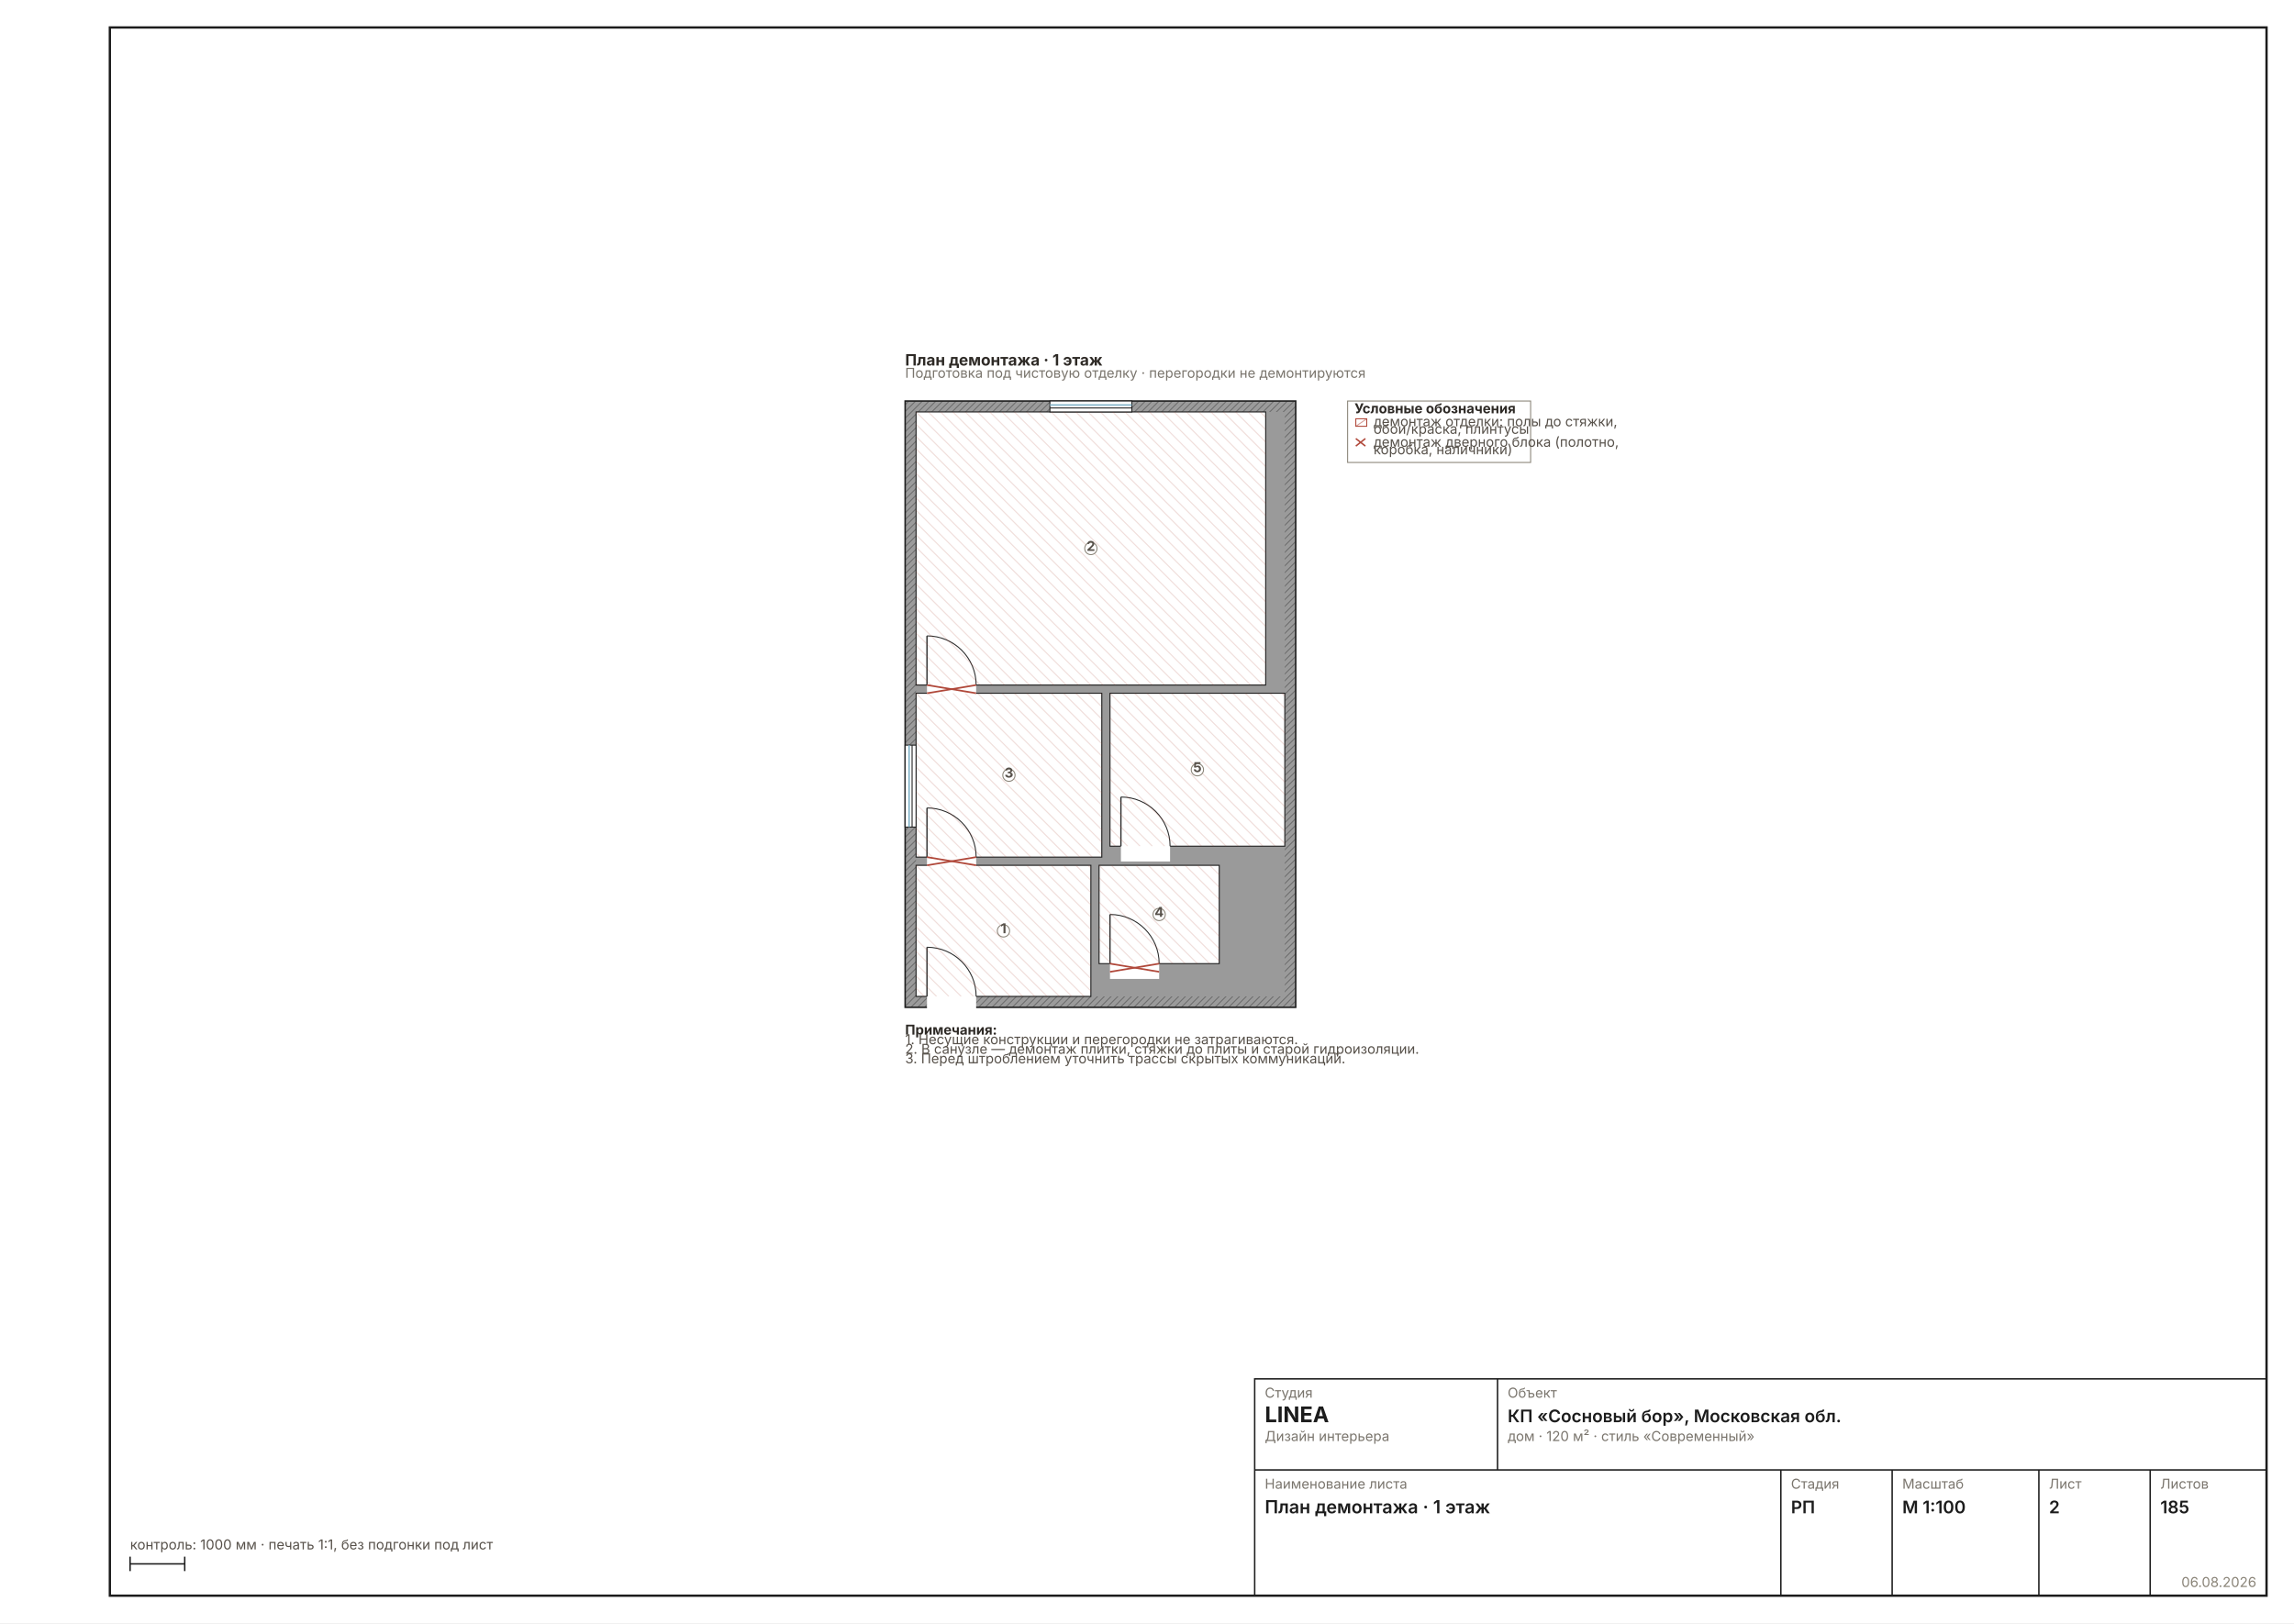
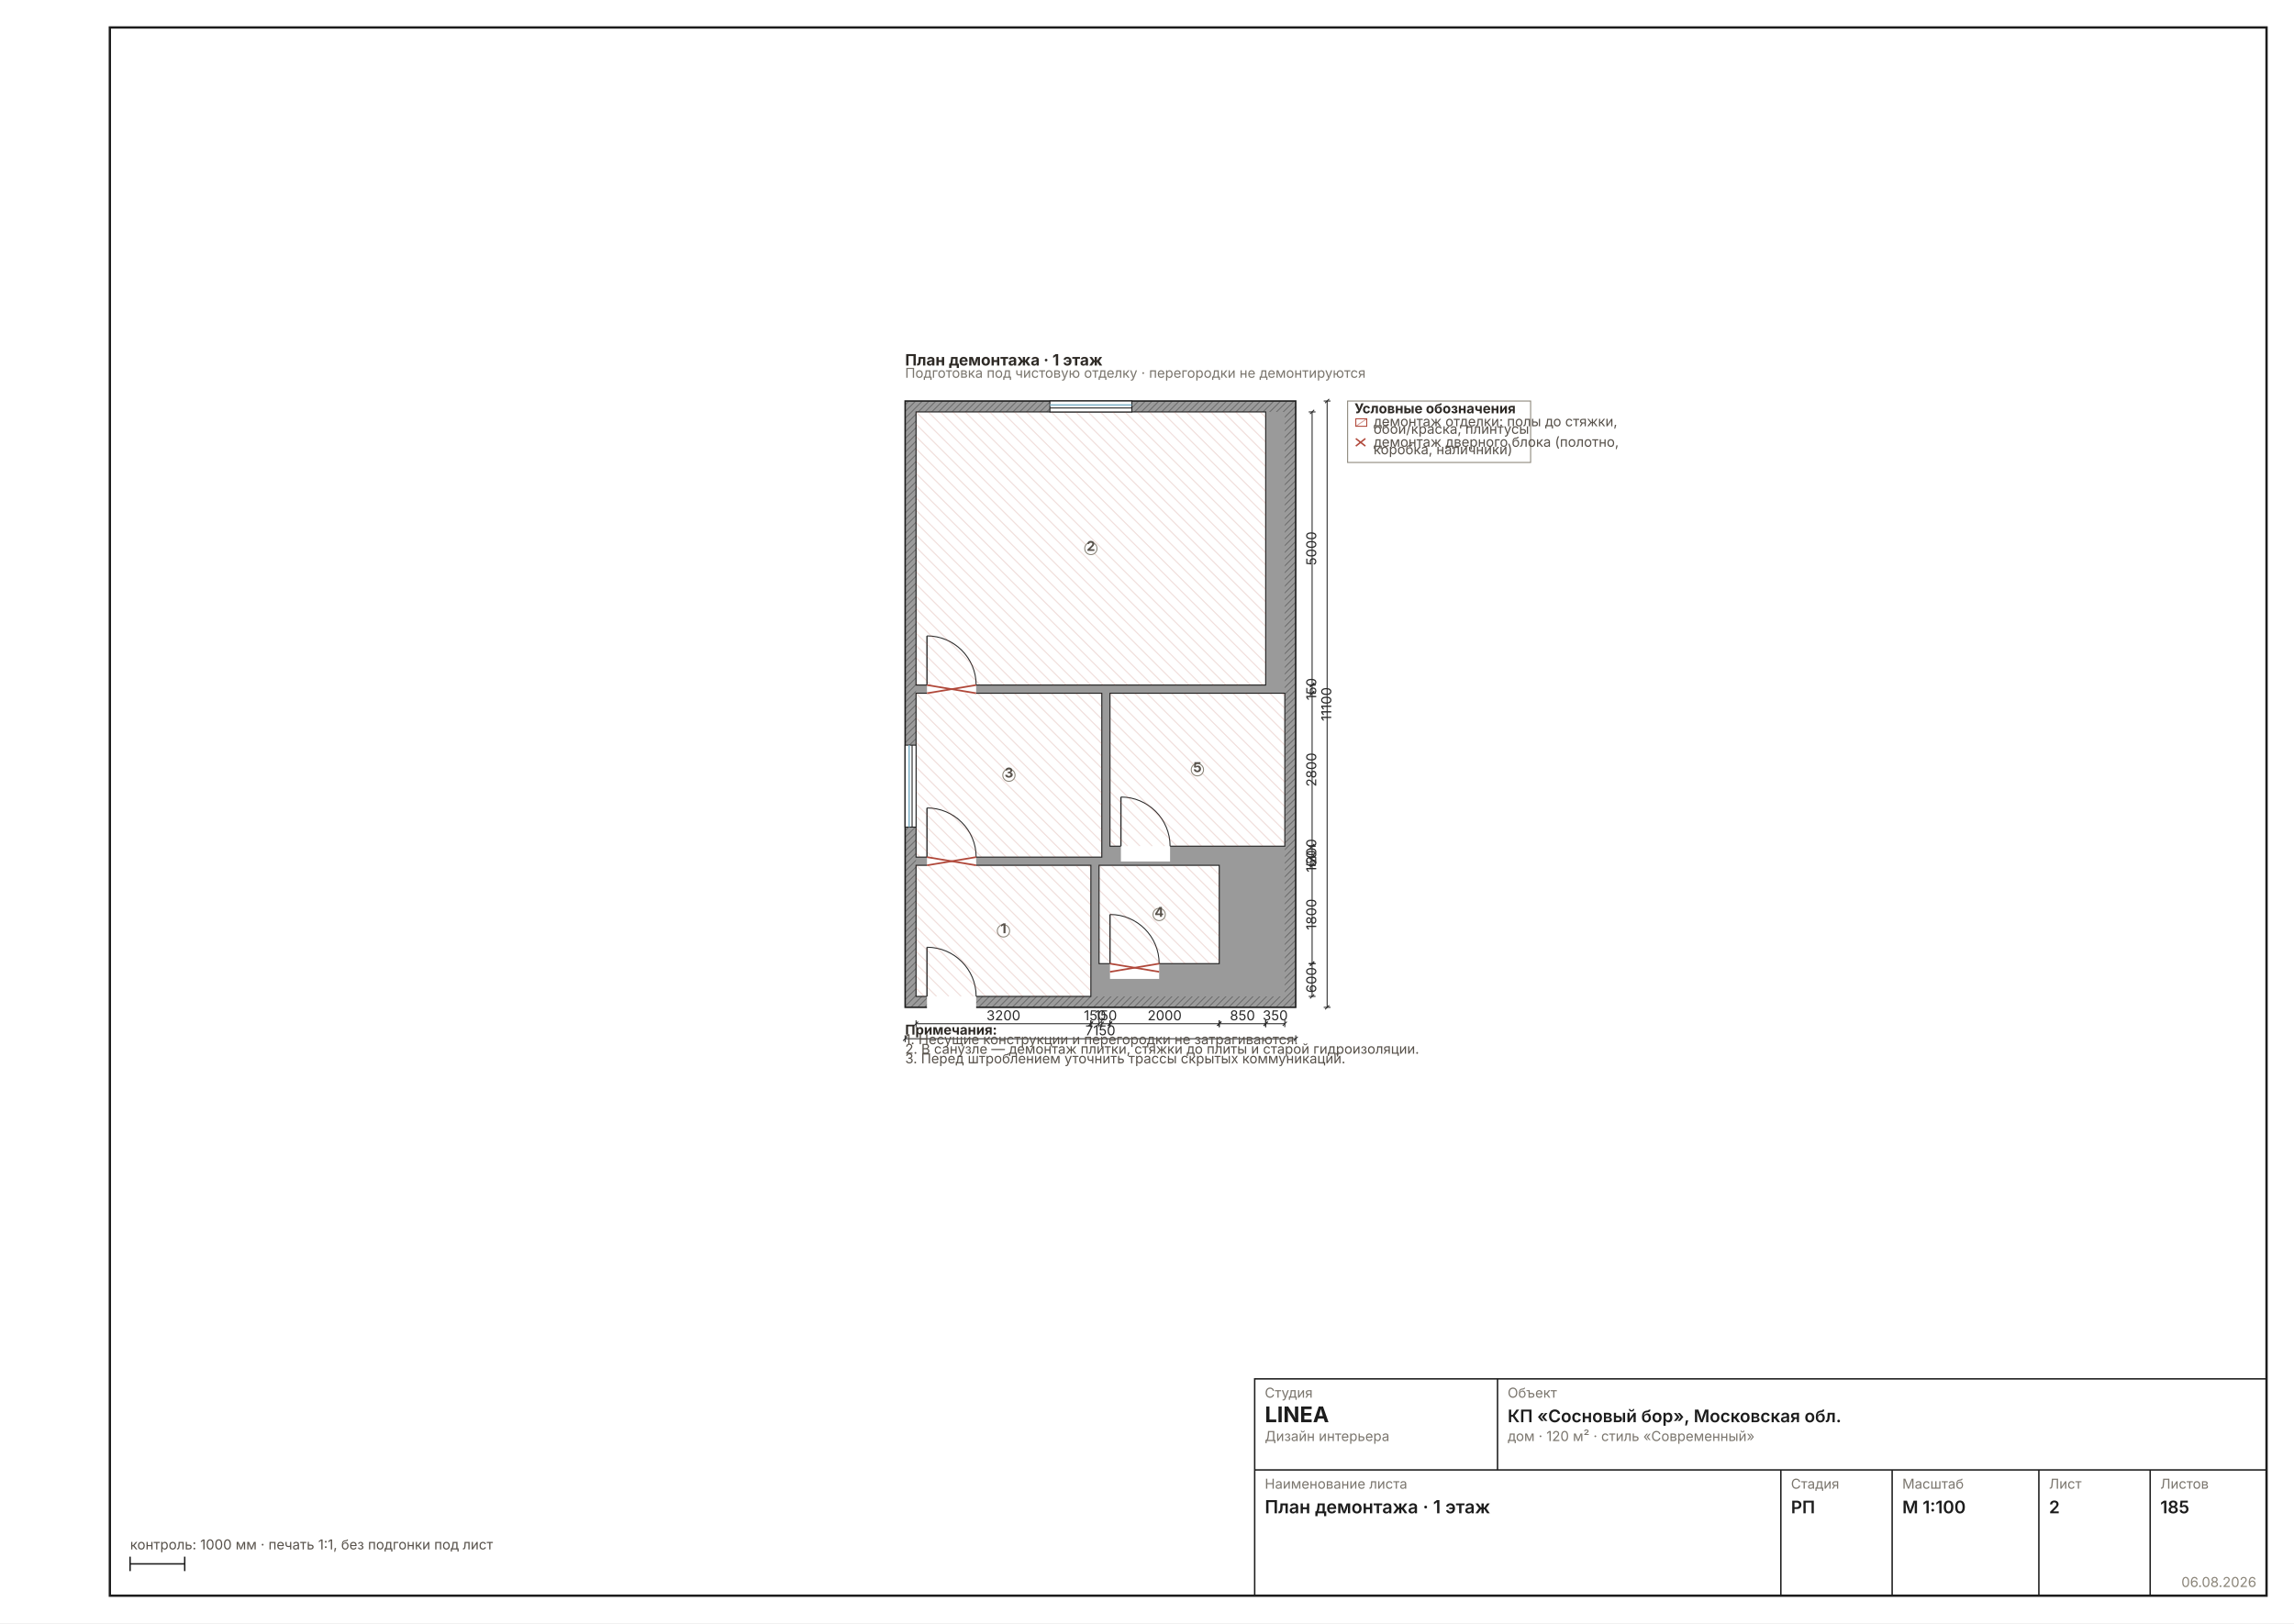
<svg xmlns="http://www.w3.org/2000/svg" width="1587" height="1123" viewBox="0 0 1587 1123" font-family="Inter, &quot;Helvetica Neue&quot;, Arial, sans-serif" data-sheet="demolition" data-scale="1:100">
  <rect width="1587" height="1123" fill="#FFFFFF" />
  <rect x="76" y="19" width="1492" height="1085" fill="none" stroke="#1C1C1C" stroke-width="1.6" />
  <g transform="translate(593.1068 242.49) scale(0.4724)">
    <defs>
      <pattern id="wh2" width="7" height="7" patternUnits="userSpaceOnUse" patternTransform="rotate(45)">
        <rect width="7" height="7" fill="#9A9A9A" />
        <line x1="0" y1="0" x2="0" y2="7" stroke="#6E6E6E" stroke-width="2.70" />
      </pattern>
    </defs>
    <rect x="70" y="74" width="572" height="888" fill="url(#wh2)" stroke="#1C1C1C" stroke-width="2.16" />
    <rect x="86" y="90" width="540" height="856" fill="#9A9A9A" />
    <rect x="86" y="754" width="256" height="192" fill="#FFFFFF" stroke="#1C1C1C" stroke-width="1.49" />
    <rect x="86" y="90" width="512" height="400" fill="#FFFFFF" stroke="#1C1C1C" stroke-width="1.49" />
    <rect x="86" y="502" width="272" height="240" fill="#FFFFFF" stroke="#1C1C1C" stroke-width="1.49" />
    <rect x="354" y="754" width="176" height="144" fill="#FFFFFF" stroke="#1C1C1C" stroke-width="1.49" />
    <rect x="370" y="502" width="256" height="224" fill="#FFFFFF" stroke="#1C1C1C" stroke-width="1.49" />
    <rect x="102" y="942.8" width="72" height="25.6" fill="#FFFFFF" />
    <line x1="102" y1="946" x2="102" y2="874" stroke="#2A2A2A" stroke-width="1.89" />
    <path d="M 174 946 A 72 72 0 0 0 102 874" fill="none" stroke="#2A2A2A" stroke-width="1.44" />
    <rect x="102" y="486.8" width="72" height="25.6" fill="#FFFFFF" />
    <line x1="102" y1="490" x2="102" y2="418" stroke="#2A2A2A" stroke-width="1.89" />
    <path d="M 174 490 A 72 72 0 0 0 102 418" fill="none" stroke="#2A2A2A" stroke-width="1.44" />
    <rect x="102" y="738.8" width="72" height="25.6" fill="#FFFFFF" />
    <line x1="102" y1="742" x2="102" y2="670" stroke="#2A2A2A" stroke-width="1.89" />
    <path d="M 174 742 A 72 72 0 0 0 102 670" fill="none" stroke="#2A2A2A" stroke-width="1.44" />
    <rect x="370" y="894.8" width="72" height="25.6" fill="#FFFFFF" />
    <line x1="370" y1="898" x2="370" y2="826" stroke="#2A2A2A" stroke-width="1.89" />
    <path d="M 442 898 A 72 72 0 0 0 370 826" fill="none" stroke="#2A2A2A" stroke-width="1.44" />
    <rect x="386" y="722.8" width="72" height="25.6" fill="#FFFFFF" />
    <line x1="386" y1="726" x2="386" y2="654" stroke="#2A2A2A" stroke-width="1.89" />
    <path d="M 458 726 A 72 72 0 0 0 386 654" fill="none" stroke="#2A2A2A" stroke-width="1.44" />
    <rect x="282" y="74" width="120" height="16" fill="#FFFFFF" stroke="#1C1C1C" stroke-width="1.44" />
    <line x1="282" y1="79.8" x2="402" y2="79.8" stroke="#7FB2C8" stroke-width="2.16" />
    <line x1="282" y1="84.2" x2="402" y2="84.2" stroke="#1C1C1C" stroke-width="1.44" />
    <rect x="70" y="578" width="16" height="120" fill="#FFFFFF" stroke="#1C1C1C" stroke-width="1.44" />
    <line x1="75.8" y1="578" x2="75.8" y2="698" stroke="#7FB2C8" stroke-width="2.16" />
    <line x1="80.2" y1="578" x2="80.2" y2="698" stroke="#1C1C1C" stroke-width="1.44" />
    <clipPath id="fdm1">
      <rect x="86" y="754" width="256" height="192" />
    </clipPath>
    <g clip-path="url(#fdm1)">
      <line x1="-112" y1="754" x2="80" y2="946" stroke="#B0483A2E" stroke-width="1.62" />
      <line x1="-94" y1="754" x2="98" y2="946" stroke="#B0483A2E" stroke-width="1.62" />
      <line x1="-76" y1="754" x2="116" y2="946" stroke="#B0483A2E" stroke-width="1.62" />
      <line x1="-58" y1="754" x2="134" y2="946" stroke="#B0483A2E" stroke-width="1.62" />
      <line x1="-40" y1="754" x2="152" y2="946" stroke="#B0483A2E" stroke-width="1.62" />
      <line x1="-22" y1="754" x2="170" y2="946" stroke="#B0483A2E" stroke-width="1.62" />
      <line x1="-4" y1="754" x2="188" y2="946" stroke="#B0483A2E" stroke-width="1.62" />
      <line x1="14" y1="754" x2="206" y2="946" stroke="#B0483A2E" stroke-width="1.62" />
      <line x1="32" y1="754" x2="224" y2="946" stroke="#B0483A2E" stroke-width="1.62" />
      <line x1="50" y1="754" x2="242" y2="946" stroke="#B0483A2E" stroke-width="1.62" />
      <line x1="68" y1="754" x2="260" y2="946" stroke="#B0483A2E" stroke-width="1.62" />
      <line x1="86" y1="754" x2="278" y2="946" stroke="#B0483A2E" stroke-width="1.62" />
      <line x1="104" y1="754" x2="296" y2="946" stroke="#B0483A2E" stroke-width="1.62" />
      <line x1="122" y1="754" x2="314" y2="946" stroke="#B0483A2E" stroke-width="1.62" />
      <line x1="140" y1="754" x2="332" y2="946" stroke="#B0483A2E" stroke-width="1.62" />
      <line x1="158" y1="754" x2="350" y2="946" stroke="#B0483A2E" stroke-width="1.62" />
      <line x1="176" y1="754" x2="368" y2="946" stroke="#B0483A2E" stroke-width="1.62" />
      <line x1="194" y1="754" x2="386" y2="946" stroke="#B0483A2E" stroke-width="1.62" />
      <line x1="212" y1="754" x2="404" y2="946" stroke="#B0483A2E" stroke-width="1.62" />
      <line x1="230" y1="754" x2="422" y2="946" stroke="#B0483A2E" stroke-width="1.62" />
      <line x1="248" y1="754" x2="440" y2="946" stroke="#B0483A2E" stroke-width="1.62" />
      <line x1="266" y1="754" x2="458" y2="946" stroke="#B0483A2E" stroke-width="1.62" />
      <line x1="284" y1="754" x2="476" y2="946" stroke="#B0483A2E" stroke-width="1.62" />
      <line x1="302" y1="754" x2="494" y2="946" stroke="#B0483A2E" stroke-width="1.62" />
      <line x1="320" y1="754" x2="512" y2="946" stroke="#B0483A2E" stroke-width="1.62" />
      <line x1="338" y1="754" x2="530" y2="946" stroke="#B0483A2E" stroke-width="1.62" />
      <line x1="356" y1="754" x2="548" y2="946" stroke="#B0483A2E" stroke-width="1.62" />
      <line x1="374" y1="754" x2="566" y2="946" stroke="#B0483A2E" stroke-width="1.62" />
      <line x1="392" y1="754" x2="584" y2="946" stroke="#B0483A2E" stroke-width="1.62" />
      <line x1="410" y1="754" x2="602" y2="946" stroke="#B0483A2E" stroke-width="1.62" />
      <line x1="428" y1="754" x2="620" y2="946" stroke="#B0483A2E" stroke-width="1.62" />
      <line x1="446" y1="754" x2="638" y2="946" stroke="#B0483A2E" stroke-width="1.62" />
      <line x1="464" y1="754" x2="656" y2="946" stroke="#B0483A2E" stroke-width="1.62" />
      <line x1="482" y1="754" x2="674" y2="946" stroke="#B0483A2E" stroke-width="1.62" />
      <line x1="500" y1="754" x2="692" y2="946" stroke="#B0483A2E" stroke-width="1.62" />
      <line x1="518" y1="754" x2="710" y2="946" stroke="#B0483A2E" stroke-width="1.62" />
      <line x1="536" y1="754" x2="728" y2="946" stroke="#B0483A2E" stroke-width="1.62" />
    </g>
    <clipPath id="fdm2">
      <rect x="86" y="90" width="512" height="400" />
    </clipPath>
    <g clip-path="url(#fdm2)">
      <line x1="-328" y1="90" x2="72" y2="490" stroke="#B0483A2E" stroke-width="1.62" />
      <line x1="-310" y1="90" x2="90" y2="490" stroke="#B0483A2E" stroke-width="1.62" />
      <line x1="-292" y1="90" x2="108" y2="490" stroke="#B0483A2E" stroke-width="1.62" />
      <line x1="-274" y1="90" x2="126" y2="490" stroke="#B0483A2E" stroke-width="1.62" />
      <line x1="-256" y1="90" x2="144" y2="490" stroke="#B0483A2E" stroke-width="1.62" />
      <line x1="-238" y1="90" x2="162" y2="490" stroke="#B0483A2E" stroke-width="1.62" />
      <line x1="-220" y1="90" x2="180" y2="490" stroke="#B0483A2E" stroke-width="1.62" />
      <line x1="-202" y1="90" x2="198" y2="490" stroke="#B0483A2E" stroke-width="1.62" />
      <line x1="-184" y1="90" x2="216" y2="490" stroke="#B0483A2E" stroke-width="1.62" />
      <line x1="-166" y1="90" x2="234" y2="490" stroke="#B0483A2E" stroke-width="1.62" />
      <line x1="-148" y1="90" x2="252" y2="490" stroke="#B0483A2E" stroke-width="1.62" />
      <line x1="-130" y1="90" x2="270" y2="490" stroke="#B0483A2E" stroke-width="1.62" />
      <line x1="-112" y1="90" x2="288" y2="490" stroke="#B0483A2E" stroke-width="1.62" />
      <line x1="-94" y1="90" x2="306" y2="490" stroke="#B0483A2E" stroke-width="1.62" />
      <line x1="-76" y1="90" x2="324" y2="490" stroke="#B0483A2E" stroke-width="1.62" />
      <line x1="-58" y1="90" x2="342" y2="490" stroke="#B0483A2E" stroke-width="1.62" />
      <line x1="-40" y1="90" x2="360" y2="490" stroke="#B0483A2E" stroke-width="1.62" />
      <line x1="-22" y1="90" x2="378" y2="490" stroke="#B0483A2E" stroke-width="1.62" />
      <line x1="-4" y1="90" x2="396" y2="490" stroke="#B0483A2E" stroke-width="1.62" />
      <line x1="14" y1="90" x2="414" y2="490" stroke="#B0483A2E" stroke-width="1.62" />
      <line x1="32" y1="90" x2="432" y2="490" stroke="#B0483A2E" stroke-width="1.62" />
      <line x1="50" y1="90" x2="450" y2="490" stroke="#B0483A2E" stroke-width="1.62" />
      <line x1="68" y1="90" x2="468" y2="490" stroke="#B0483A2E" stroke-width="1.62" />
      <line x1="86" y1="90" x2="486" y2="490" stroke="#B0483A2E" stroke-width="1.62" />
      <line x1="104" y1="90" x2="504" y2="490" stroke="#B0483A2E" stroke-width="1.62" />
      <line x1="122" y1="90" x2="522" y2="490" stroke="#B0483A2E" stroke-width="1.62" />
      <line x1="140" y1="90" x2="540" y2="490" stroke="#B0483A2E" stroke-width="1.62" />
      <line x1="158" y1="90" x2="558" y2="490" stroke="#B0483A2E" stroke-width="1.62" />
      <line x1="176" y1="90" x2="576" y2="490" stroke="#B0483A2E" stroke-width="1.62" />
      <line x1="194" y1="90" x2="594" y2="490" stroke="#B0483A2E" stroke-width="1.62" />
      <line x1="212" y1="90" x2="612" y2="490" stroke="#B0483A2E" stroke-width="1.62" />
      <line x1="230" y1="90" x2="630" y2="490" stroke="#B0483A2E" stroke-width="1.62" />
      <line x1="248" y1="90" x2="648" y2="490" stroke="#B0483A2E" stroke-width="1.62" />
      <line x1="266" y1="90" x2="666" y2="490" stroke="#B0483A2E" stroke-width="1.62" />
      <line x1="284" y1="90" x2="684" y2="490" stroke="#B0483A2E" stroke-width="1.62" />
      <line x1="302" y1="90" x2="702" y2="490" stroke="#B0483A2E" stroke-width="1.62" />
      <line x1="320" y1="90" x2="720" y2="490" stroke="#B0483A2E" stroke-width="1.62" />
      <line x1="338" y1="90" x2="738" y2="490" stroke="#B0483A2E" stroke-width="1.62" />
      <line x1="356" y1="90" x2="756" y2="490" stroke="#B0483A2E" stroke-width="1.62" />
      <line x1="374" y1="90" x2="774" y2="490" stroke="#B0483A2E" stroke-width="1.62" />
      <line x1="392" y1="90" x2="792" y2="490" stroke="#B0483A2E" stroke-width="1.62" />
      <line x1="410" y1="90" x2="810" y2="490" stroke="#B0483A2E" stroke-width="1.62" />
      <line x1="428" y1="90" x2="828" y2="490" stroke="#B0483A2E" stroke-width="1.62" />
      <line x1="446" y1="90" x2="846" y2="490" stroke="#B0483A2E" stroke-width="1.62" />
      <line x1="464" y1="90" x2="864" y2="490" stroke="#B0483A2E" stroke-width="1.62" />
      <line x1="482" y1="90" x2="882" y2="490" stroke="#B0483A2E" stroke-width="1.62" />
      <line x1="500" y1="90" x2="900" y2="490" stroke="#B0483A2E" stroke-width="1.62" />
      <line x1="518" y1="90" x2="918" y2="490" stroke="#B0483A2E" stroke-width="1.62" />
      <line x1="536" y1="90" x2="936" y2="490" stroke="#B0483A2E" stroke-width="1.62" />
      <line x1="554" y1="90" x2="954" y2="490" stroke="#B0483A2E" stroke-width="1.62" />
      <line x1="572" y1="90" x2="972" y2="490" stroke="#B0483A2E" stroke-width="1.62" />
      <line x1="590" y1="90" x2="990" y2="490" stroke="#B0483A2E" stroke-width="1.62" />
      <line x1="608" y1="90" x2="1008" y2="490" stroke="#B0483A2E" stroke-width="1.62" />
      <line x1="626" y1="90" x2="1026" y2="490" stroke="#B0483A2E" stroke-width="1.62" />
      <line x1="644" y1="90" x2="1044" y2="490" stroke="#B0483A2E" stroke-width="1.62" />
      <line x1="662" y1="90" x2="1062" y2="490" stroke="#B0483A2E" stroke-width="1.62" />
      <line x1="680" y1="90" x2="1080" y2="490" stroke="#B0483A2E" stroke-width="1.62" />
      <line x1="698" y1="90" x2="1098" y2="490" stroke="#B0483A2E" stroke-width="1.62" />
      <line x1="716" y1="90" x2="1116" y2="490" stroke="#B0483A2E" stroke-width="1.62" />
      <line x1="734" y1="90" x2="1134" y2="490" stroke="#B0483A2E" stroke-width="1.62" />
      <line x1="752" y1="90" x2="1152" y2="490" stroke="#B0483A2E" stroke-width="1.62" />
      <line x1="770" y1="90" x2="1170" y2="490" stroke="#B0483A2E" stroke-width="1.62" />
      <line x1="788" y1="90" x2="1188" y2="490" stroke="#B0483A2E" stroke-width="1.62" />
      <line x1="806" y1="90" x2="1206" y2="490" stroke="#B0483A2E" stroke-width="1.62" />
      <line x1="824" y1="90" x2="1224" y2="490" stroke="#B0483A2E" stroke-width="1.62" />
      <line x1="842" y1="90" x2="1242" y2="490" stroke="#B0483A2E" stroke-width="1.62" />
      <line x1="860" y1="90" x2="1260" y2="490" stroke="#B0483A2E" stroke-width="1.62" />
      <line x1="878" y1="90" x2="1278" y2="490" stroke="#B0483A2E" stroke-width="1.62" />
      <line x1="896" y1="90" x2="1296" y2="490" stroke="#B0483A2E" stroke-width="1.62" />
      <line x1="914" y1="90" x2="1314" y2="490" stroke="#B0483A2E" stroke-width="1.62" />
      <line x1="932" y1="90" x2="1332" y2="490" stroke="#B0483A2E" stroke-width="1.62" />
      <line x1="950" y1="90" x2="1350" y2="490" stroke="#B0483A2E" stroke-width="1.62" />
      <line x1="968" y1="90" x2="1368" y2="490" stroke="#B0483A2E" stroke-width="1.62" />
      <line x1="986" y1="90" x2="1386" y2="490" stroke="#B0483A2E" stroke-width="1.62" />
      <line x1="1004" y1="90" x2="1404" y2="490" stroke="#B0483A2E" stroke-width="1.62" />
    </g>
    <clipPath id="fdm3">
      <rect x="86" y="502" width="272" height="240" />
    </clipPath>
    <g clip-path="url(#fdm3)">
      <line x1="-166" y1="502" x2="74" y2="742" stroke="#B0483A2E" stroke-width="1.62" />
      <line x1="-148" y1="502" x2="92" y2="742" stroke="#B0483A2E" stroke-width="1.62" />
      <line x1="-130" y1="502" x2="110" y2="742" stroke="#B0483A2E" stroke-width="1.62" />
      <line x1="-112" y1="502" x2="128" y2="742" stroke="#B0483A2E" stroke-width="1.62" />
      <line x1="-94" y1="502" x2="146" y2="742" stroke="#B0483A2E" stroke-width="1.62" />
      <line x1="-76" y1="502" x2="164" y2="742" stroke="#B0483A2E" stroke-width="1.62" />
      <line x1="-58" y1="502" x2="182" y2="742" stroke="#B0483A2E" stroke-width="1.62" />
      <line x1="-40" y1="502" x2="200" y2="742" stroke="#B0483A2E" stroke-width="1.62" />
      <line x1="-22" y1="502" x2="218" y2="742" stroke="#B0483A2E" stroke-width="1.62" />
      <line x1="-4" y1="502" x2="236" y2="742" stroke="#B0483A2E" stroke-width="1.62" />
      <line x1="14" y1="502" x2="254" y2="742" stroke="#B0483A2E" stroke-width="1.62" />
      <line x1="32" y1="502" x2="272" y2="742" stroke="#B0483A2E" stroke-width="1.62" />
      <line x1="50" y1="502" x2="290" y2="742" stroke="#B0483A2E" stroke-width="1.62" />
      <line x1="68" y1="502" x2="308" y2="742" stroke="#B0483A2E" stroke-width="1.62" />
      <line x1="86" y1="502" x2="326" y2="742" stroke="#B0483A2E" stroke-width="1.62" />
      <line x1="104" y1="502" x2="344" y2="742" stroke="#B0483A2E" stroke-width="1.62" />
      <line x1="122" y1="502" x2="362" y2="742" stroke="#B0483A2E" stroke-width="1.62" />
      <line x1="140" y1="502" x2="380" y2="742" stroke="#B0483A2E" stroke-width="1.62" />
      <line x1="158" y1="502" x2="398" y2="742" stroke="#B0483A2E" stroke-width="1.62" />
      <line x1="176" y1="502" x2="416" y2="742" stroke="#B0483A2E" stroke-width="1.62" />
      <line x1="194" y1="502" x2="434" y2="742" stroke="#B0483A2E" stroke-width="1.62" />
      <line x1="212" y1="502" x2="452" y2="742" stroke="#B0483A2E" stroke-width="1.62" />
      <line x1="230" y1="502" x2="470" y2="742" stroke="#B0483A2E" stroke-width="1.62" />
      <line x1="248" y1="502" x2="488" y2="742" stroke="#B0483A2E" stroke-width="1.62" />
      <line x1="266" y1="502" x2="506" y2="742" stroke="#B0483A2E" stroke-width="1.62" />
      <line x1="284" y1="502" x2="524" y2="742" stroke="#B0483A2E" stroke-width="1.62" />
      <line x1="302" y1="502" x2="542" y2="742" stroke="#B0483A2E" stroke-width="1.62" />
      <line x1="320" y1="502" x2="560" y2="742" stroke="#B0483A2E" stroke-width="1.62" />
      <line x1="338" y1="502" x2="578" y2="742" stroke="#B0483A2E" stroke-width="1.62" />
      <line x1="356" y1="502" x2="596" y2="742" stroke="#B0483A2E" stroke-width="1.62" />
      <line x1="374" y1="502" x2="614" y2="742" stroke="#B0483A2E" stroke-width="1.62" />
      <line x1="392" y1="502" x2="632" y2="742" stroke="#B0483A2E" stroke-width="1.62" />
      <line x1="410" y1="502" x2="650" y2="742" stroke="#B0483A2E" stroke-width="1.62" />
      <line x1="428" y1="502" x2="668" y2="742" stroke="#B0483A2E" stroke-width="1.62" />
      <line x1="446" y1="502" x2="686" y2="742" stroke="#B0483A2E" stroke-width="1.62" />
      <line x1="464" y1="502" x2="704" y2="742" stroke="#B0483A2E" stroke-width="1.62" />
      <line x1="482" y1="502" x2="722" y2="742" stroke="#B0483A2E" stroke-width="1.62" />
      <line x1="500" y1="502" x2="740" y2="742" stroke="#B0483A2E" stroke-width="1.62" />
      <line x1="518" y1="502" x2="758" y2="742" stroke="#B0483A2E" stroke-width="1.62" />
      <line x1="536" y1="502" x2="776" y2="742" stroke="#B0483A2E" stroke-width="1.62" />
      <line x1="554" y1="502" x2="794" y2="742" stroke="#B0483A2E" stroke-width="1.62" />
      <line x1="572" y1="502" x2="812" y2="742" stroke="#B0483A2E" stroke-width="1.62" />
      <line x1="590" y1="502" x2="830" y2="742" stroke="#B0483A2E" stroke-width="1.62" />
      <line x1="608" y1="502" x2="848" y2="742" stroke="#B0483A2E" stroke-width="1.62" />
    </g>
    <clipPath id="fdm4">
      <rect x="354" y="754" width="176" height="144" />
    </clipPath>
    <g clip-path="url(#fdm4)">
      <line x1="210" y1="754" x2="354" y2="898" stroke="#B0483A2E" stroke-width="1.62" />
      <line x1="228" y1="754" x2="372" y2="898" stroke="#B0483A2E" stroke-width="1.62" />
      <line x1="246" y1="754" x2="390" y2="898" stroke="#B0483A2E" stroke-width="1.62" />
      <line x1="264" y1="754" x2="408" y2="898" stroke="#B0483A2E" stroke-width="1.62" />
      <line x1="282" y1="754" x2="426" y2="898" stroke="#B0483A2E" stroke-width="1.62" />
      <line x1="300" y1="754" x2="444" y2="898" stroke="#B0483A2E" stroke-width="1.62" />
      <line x1="318" y1="754" x2="462" y2="898" stroke="#B0483A2E" stroke-width="1.62" />
      <line x1="336" y1="754" x2="480" y2="898" stroke="#B0483A2E" stroke-width="1.62" />
      <line x1="354" y1="754" x2="498" y2="898" stroke="#B0483A2E" stroke-width="1.62" />
      <line x1="372" y1="754" x2="516" y2="898" stroke="#B0483A2E" stroke-width="1.62" />
      <line x1="390" y1="754" x2="534" y2="898" stroke="#B0483A2E" stroke-width="1.62" />
      <line x1="408" y1="754" x2="552" y2="898" stroke="#B0483A2E" stroke-width="1.62" />
      <line x1="426" y1="754" x2="570" y2="898" stroke="#B0483A2E" stroke-width="1.62" />
      <line x1="444" y1="754" x2="588" y2="898" stroke="#B0483A2E" stroke-width="1.62" />
      <line x1="462" y1="754" x2="606" y2="898" stroke="#B0483A2E" stroke-width="1.62" />
      <line x1="480" y1="754" x2="624" y2="898" stroke="#B0483A2E" stroke-width="1.62" />
      <line x1="498" y1="754" x2="642" y2="898" stroke="#B0483A2E" stroke-width="1.62" />
      <line x1="516" y1="754" x2="660" y2="898" stroke="#B0483A2E" stroke-width="1.62" />
      <line x1="534" y1="754" x2="678" y2="898" stroke="#B0483A2E" stroke-width="1.62" />
      <line x1="552" y1="754" x2="696" y2="898" stroke="#B0483A2E" stroke-width="1.62" />
      <line x1="570" y1="754" x2="714" y2="898" stroke="#B0483A2E" stroke-width="1.62" />
      <line x1="588" y1="754" x2="732" y2="898" stroke="#B0483A2E" stroke-width="1.62" />
      <line x1="606" y1="754" x2="750" y2="898" stroke="#B0483A2E" stroke-width="1.62" />
      <line x1="624" y1="754" x2="768" y2="898" stroke="#B0483A2E" stroke-width="1.62" />
      <line x1="642" y1="754" x2="786" y2="898" stroke="#B0483A2E" stroke-width="1.62" />
      <line x1="660" y1="754" x2="804" y2="898" stroke="#B0483A2E" stroke-width="1.62" />
    </g>
    <clipPath id="fdm5">
      <rect x="370" y="502" width="256" height="224" />
    </clipPath>
    <g clip-path="url(#fdm5)">
      <line x1="136" y1="502" x2="360" y2="726" stroke="#B0483A2E" stroke-width="1.62" />
      <line x1="154" y1="502" x2="378" y2="726" stroke="#B0483A2E" stroke-width="1.62" />
      <line x1="172" y1="502" x2="396" y2="726" stroke="#B0483A2E" stroke-width="1.62" />
      <line x1="190" y1="502" x2="414" y2="726" stroke="#B0483A2E" stroke-width="1.62" />
      <line x1="208" y1="502" x2="432" y2="726" stroke="#B0483A2E" stroke-width="1.62" />
      <line x1="226" y1="502" x2="450" y2="726" stroke="#B0483A2E" stroke-width="1.62" />
      <line x1="244" y1="502" x2="468" y2="726" stroke="#B0483A2E" stroke-width="1.62" />
      <line x1="262" y1="502" x2="486" y2="726" stroke="#B0483A2E" stroke-width="1.62" />
      <line x1="280" y1="502" x2="504" y2="726" stroke="#B0483A2E" stroke-width="1.62" />
      <line x1="298" y1="502" x2="522" y2="726" stroke="#B0483A2E" stroke-width="1.62" />
      <line x1="316" y1="502" x2="540" y2="726" stroke="#B0483A2E" stroke-width="1.62" />
      <line x1="334" y1="502" x2="558" y2="726" stroke="#B0483A2E" stroke-width="1.62" />
      <line x1="352" y1="502" x2="576" y2="726" stroke="#B0483A2E" stroke-width="1.62" />
      <line x1="370" y1="502" x2="594" y2="726" stroke="#B0483A2E" stroke-width="1.62" />
      <line x1="388" y1="502" x2="612" y2="726" stroke="#B0483A2E" stroke-width="1.62" />
      <line x1="406" y1="502" x2="630" y2="726" stroke="#B0483A2E" stroke-width="1.62" />
      <line x1="424" y1="502" x2="648" y2="726" stroke="#B0483A2E" stroke-width="1.62" />
      <line x1="442" y1="502" x2="666" y2="726" stroke="#B0483A2E" stroke-width="1.62" />
      <line x1="460" y1="502" x2="684" y2="726" stroke="#B0483A2E" stroke-width="1.62" />
      <line x1="478" y1="502" x2="702" y2="726" stroke="#B0483A2E" stroke-width="1.62" />
      <line x1="496" y1="502" x2="720" y2="726" stroke="#B0483A2E" stroke-width="1.62" />
      <line x1="514" y1="502" x2="738" y2="726" stroke="#B0483A2E" stroke-width="1.62" />
      <line x1="532" y1="502" x2="756" y2="726" stroke="#B0483A2E" stroke-width="1.62" />
      <line x1="550" y1="502" x2="774" y2="726" stroke="#B0483A2E" stroke-width="1.62" />
      <line x1="568" y1="502" x2="792" y2="726" stroke="#B0483A2E" stroke-width="1.62" />
      <line x1="586" y1="502" x2="810" y2="726" stroke="#B0483A2E" stroke-width="1.62" />
      <line x1="604" y1="502" x2="828" y2="726" stroke="#B0483A2E" stroke-width="1.62" />
      <line x1="622" y1="502" x2="846" y2="726" stroke="#B0483A2E" stroke-width="1.62" />
      <line x1="640" y1="502" x2="864" y2="726" stroke="#B0483A2E" stroke-width="1.62" />
      <line x1="658" y1="502" x2="882" y2="726" stroke="#B0483A2E" stroke-width="1.62" />
      <line x1="676" y1="502" x2="900" y2="726" stroke="#B0483A2E" stroke-width="1.62" />
      <line x1="694" y1="502" x2="918" y2="726" stroke="#B0483A2E" stroke-width="1.62" />
      <line x1="712" y1="502" x2="936" y2="726" stroke="#B0483A2E" stroke-width="1.62" />
      <line x1="730" y1="502" x2="954" y2="726" stroke="#B0483A2E" stroke-width="1.62" />
      <line x1="748" y1="502" x2="972" y2="726" stroke="#B0483A2E" stroke-width="1.62" />
      <line x1="766" y1="502" x2="990" y2="726" stroke="#B0483A2E" stroke-width="1.62" />
      <line x1="784" y1="502" x2="1008" y2="726" stroke="#B0483A2E" stroke-width="1.62" />
      <line x1="802" y1="502" x2="1026" y2="726" stroke="#B0483A2E" stroke-width="1.62" />
      <line x1="820" y1="502" x2="1044" y2="726" stroke="#B0483A2E" stroke-width="1.62" />
      <line x1="838" y1="502" x2="1062" y2="726" stroke="#B0483A2E" stroke-width="1.62" />
      <line x1="856" y1="502" x2="1080" y2="726" stroke="#B0483A2E" stroke-width="1.62" />
    </g>
    <g stroke="#B0483A" stroke-width="2.43">
      <line x1="102" y1="490" x2="174" y2="502" />
      <line x1="102" y1="502" x2="174" y2="490" />
    </g>
    <g stroke="#B0483A" stroke-width="2.43">
      <line x1="102" y1="742" x2="174" y2="754" />
      <line x1="102" y1="754" x2="174" y2="742" />
    </g>
    <g stroke="#B0483A" stroke-width="2.43">
      <line x1="370" y1="898" x2="442" y2="910" />
      <line x1="370" y1="910" x2="442" y2="898" />
    </g>
+     <g data-el="chain">
+       <g data-el="dim" stroke="#2A2A2A" stroke-width="1.44" fill="none">
+         <line x1="86" y1="986" x2="342" y2="986" />
+         <line x1="86" y1="981" x2="86" y2="991" />
+         <line x1="342" y1="981" x2="342" y2="991" />
+         <line x1="83" y1="989" x2="89" y2="983" />
+         <line x1="339" y1="989" x2="345" y2="983" />
+       </g>
+       <text x="214" y="981" font-size="20.00" fill="#2A2A2A" text-anchor="middle">3200</text>
+       <g data-el="dim" stroke="#2A2A2A" stroke-width="1.44" fill="none">
+         <line x1="342" y1="986" x2="354" y2="986" />
+         <line x1="342" y1="981" x2="342" y2="991" />
+         <line x1="354" y1="981" x2="354" y2="991" />
+         <line x1="339" y1="989" x2="345" y2="983" />
+         <line x1="351" y1="989" x2="357" y2="983" />
+       </g>
+       <text x="348" y="981" font-size="20.00" fill="#2A2A2A" text-anchor="middle">150</text>
+       <g data-el="dim" stroke="#2A2A2A" stroke-width="1.44" fill="none">
+         <line x1="358" y1="986" x2="370" y2="986" />
+         <line x1="358" y1="981" x2="358" y2="991" />
+         <line x1="370" y1="981" x2="370" y2="991" />
+         <line x1="355" y1="989" x2="361" y2="983" />
+         <line x1="367" y1="989" x2="373" y2="983" />
+       </g>
+       <text x="364" y="981" font-size="20.00" fill="#2A2A2A" text-anchor="middle">150</text>
+       <g data-el="dim" stroke="#2A2A2A" stroke-width="1.44" fill="none">
+         <line x1="370" y1="986" x2="530" y2="986" />
+         <line x1="370" y1="981" x2="370" y2="991" />
+         <line x1="530" y1="981" x2="530" y2="991" />
+         <line x1="367" y1="989" x2="373" y2="983" />
+         <line x1="527" y1="989" x2="533" y2="983" />
+       </g>
+       <text x="450" y="981" font-size="20.00" fill="#2A2A2A" text-anchor="middle">2000</text>
+       <g data-el="dim" stroke="#2A2A2A" stroke-width="1.44" fill="none">
+         <line x1="530" y1="986" x2="598" y2="986" />
+         <line x1="530" y1="981" x2="530" y2="991" />
+         <line x1="598" y1="981" x2="598" y2="991" />
+         <line x1="527" y1="989" x2="533" y2="983" />
+         <line x1="595" y1="989" x2="601" y2="983" />
+       </g>
+       <text x="564" y="981" font-size="20.00" fill="#2A2A2A" text-anchor="middle">850</text>
+       <g data-el="dim" stroke="#2A2A2A" stroke-width="1.44" fill="none">
+         <line x1="598" y1="986" x2="626" y2="986" />
+         <line x1="598" y1="981" x2="598" y2="991" />
+         <line x1="626" y1="981" x2="626" y2="991" />
+         <line x1="595" y1="989" x2="601" y2="983" />
+         <line x1="623" y1="989" x2="629" y2="983" />
+       </g>
+       <text x="612" y="981" font-size="20.00" fill="#2A2A2A" text-anchor="middle">350</text>
+       <g data-el="dim" stroke="#2A2A2A" stroke-width="1.44" fill="none">
+         <line x1="70" y1="1008" x2="642" y2="1008" />
+         <line x1="70" y1="1003" x2="70" y2="1013" />
+         <line x1="642" y1="1003" x2="642" y2="1013" />
+         <line x1="67" y1="1011" x2="73" y2="1005" />
+         <line x1="639" y1="1011" x2="645" y2="1005" />
+       </g>
+       <text x="356" y="1003" font-size="20.00" fill="#2A2A2A" text-anchor="middle">7150</text>
+     </g>
+     <g data-el="chain">
+       <g data-el="dim" stroke="#2A2A2A" stroke-width="1.44" fill="none">
+         <line x1="666" y1="90" x2="666" y2="490" />
+         <line x1="661" y1="90" x2="671" y2="90" />
+         <line x1="661" y1="490" x2="671" y2="490" />
+         <line x1="663" y1="93" x2="669" y2="87" />
+         <line x1="663" y1="493" x2="669" y2="487" />
+       </g>
+       <text x="672" y="290" font-size="20.00" fill="#2A2A2A" transform="rotate(-90 672 290)" text-anchor="middle">5000</text>
+       <g data-el="dim" stroke="#2A2A2A" stroke-width="1.44" fill="none">
+         <line x1="666" y1="490" x2="666" y2="502" />
+         <line x1="661" y1="490" x2="671" y2="490" />
+         <line x1="661" y1="502" x2="671" y2="502" />
+         <line x1="663" y1="493" x2="669" y2="487" />
+         <line x1="663" y1="505" x2="669" y2="499" />
+       </g>
+       <text x="672" y="496" font-size="20.00" fill="#2A2A2A" transform="rotate(-90 672 496)" text-anchor="middle">150</text>
+       <g data-el="dim" stroke="#2A2A2A" stroke-width="1.44" fill="none">
+         <line x1="666" y1="502" x2="666" y2="726" />
+         <line x1="661" y1="502" x2="671" y2="502" />
+         <line x1="661" y1="726" x2="671" y2="726" />
+         <line x1="663" y1="505" x2="669" y2="499" />
+         <line x1="663" y1="729" x2="669" y2="723" />
+       </g>
+       <text x="672" y="614" font-size="20.00" fill="#2A2A2A" transform="rotate(-90 672 614)" text-anchor="middle">2800</text>
+       <g data-el="dim" stroke="#2A2A2A" stroke-width="1.44" fill="none">
+         <line x1="666" y1="726" x2="666" y2="742" />
+         <line x1="661" y1="726" x2="671" y2="726" />
+         <line x1="661" y1="742" x2="671" y2="742" />
+         <line x1="663" y1="729" x2="669" y2="723" />
+         <line x1="663" y1="745" x2="669" y2="739" />
+       </g>
+       <text x="672" y="734" font-size="20.00" fill="#2A2A2A" transform="rotate(-90 672 734)" text-anchor="middle">200</text>
+       <g data-el="dim" stroke="#2A2A2A" stroke-width="1.44" fill="none">
+         <line x1="666" y1="742" x2="666" y2="754" />
+         <line x1="661" y1="742" x2="671" y2="742" />
+         <line x1="661" y1="754" x2="671" y2="754" />
+         <line x1="663" y1="745" x2="669" y2="739" />
+         <line x1="663" y1="757" x2="669" y2="751" />
+       </g>
+       <text x="672" y="748" font-size="20.00" fill="#2A2A2A" transform="rotate(-90 672 748)" text-anchor="middle">150</text>
+       <g data-el="dim" stroke="#2A2A2A" stroke-width="1.44" fill="none">
+         <line x1="666" y1="754" x2="666" y2="898" />
+         <line x1="661" y1="754" x2="671" y2="754" />
+         <line x1="661" y1="898" x2="671" y2="898" />
+         <line x1="663" y1="757" x2="669" y2="751" />
+         <line x1="663" y1="901" x2="669" y2="895" />
+       </g>
+       <text x="672" y="826" font-size="20.00" fill="#2A2A2A" transform="rotate(-90 672 826)" text-anchor="middle">1800</text>
+       <g data-el="dim" stroke="#2A2A2A" stroke-width="1.44" fill="none">
+         <line x1="666" y1="898" x2="666" y2="946" />
+         <line x1="661" y1="898" x2="671" y2="898" />
+         <line x1="661" y1="946" x2="671" y2="946" />
+         <line x1="663" y1="901" x2="669" y2="895" />
+         <line x1="663" y1="949" x2="669" y2="943" />
+       </g>
+       <text x="672" y="922" font-size="20.00" fill="#2A2A2A" transform="rotate(-90 672 922)" text-anchor="middle">600</text>
+       <g data-el="dim" stroke="#2A2A2A" stroke-width="1.44" fill="none">
+         <line x1="688" y1="74" x2="688" y2="962" />
+         <line x1="683" y1="74" x2="693" y2="74" />
+         <line x1="683" y1="962" x2="693" y2="962" />
+         <line x1="685" y1="77" x2="691" y2="71" />
+         <line x1="685" y1="965" x2="691" y2="959" />
+       </g>
+       <text x="694" y="518" font-size="20.00" fill="#2A2A2A" transform="rotate(-90 694 518)" text-anchor="middle">11100</text>
+     </g>
    <g data-el="room" />
    <circle cx="214" cy="850" r="9" fill="#FFFFFFD9" stroke="#8A8478" stroke-width="1.44" />
    <text x="214" y="853.5" font-size="20.00" font-weight="700" text-anchor="middle" fill="#57514A">1</text>
    <circle cx="342" cy="290" r="9" fill="#FFFFFFD9" stroke="#8A8478" stroke-width="1.44" />
    <text x="342" y="293.5" font-size="20.00" font-weight="700" text-anchor="middle" fill="#57514A">2</text>
    <circle cx="222" cy="622" r="9" fill="#FFFFFFD9" stroke="#8A8478" stroke-width="1.44" />
    <text x="222" y="625.5" font-size="20.00" font-weight="700" text-anchor="middle" fill="#57514A">3</text>
    <circle cx="442" cy="826" r="9" fill="#FFFFFFD9" stroke="#8A8478" stroke-width="1.44" />
    <text x="442" y="829.5" font-size="20.00" font-weight="700" text-anchor="middle" fill="#57514A">4</text>
    <circle cx="498" cy="614" r="9" fill="#FFFFFFD9" stroke="#8A8478" stroke-width="1.44" />
    <text x="498" y="617.5" font-size="20.00" font-weight="700" text-anchor="middle" fill="#57514A">5</text>
    <g data-el="legend">
      <rect x="718" y="74" width="268" height="90" fill="none" stroke="#8A8478" stroke-width="1.44" />
      <text x="728" y="92" font-size="20.00" font-weight="700" fill="#2E2A26">Условные обозначения</text>
      <rect x="730" y="100" width="16" height="11" fill="#FFF" stroke="#B0483A" stroke-width="1.44" />
      <line x1="730" y1="111" x2="746" y2="100" stroke="#B0483A88" stroke-width="1.44" />
      <text x="756" y="111" font-size="20.00" fill="#57514A">демонтаж отделки: полы до стяжки,</text>
      <text x="756" y="122" font-size="20.00" fill="#57514A">обои/краска, плинтусы</text>
      <g stroke="#B0483A" stroke-width="2.16">
        <line x1="730" y1="129" x2="744" y2="140" />
        <line x1="730" y1="140" x2="744" y2="129" />
      </g>
      <text x="756" y="141" font-size="20.00" fill="#57514A">демонтаж дверного блока (полотно,</text>
      <text x="756" y="152" font-size="20.00" fill="#57514A">коробка, наличники)</text>
    </g>
    <g data-el="notes" />
    <text x="70" y="1002" font-size="20.00" font-weight="700" fill="#2E2A26">Примечания:</text>
    <text x="70" y="1016" font-size="20.00" fill="#57514A">1. Несущие конструкции и перегородки не затрагиваются.</text>
    <text x="70" y="1030" font-size="20.00" fill="#57514A">2. В санузле — демонтаж плитки, стяжки до плиты и старой гидроизоляции.</text>
    <text x="70" y="1044" font-size="20.00" fill="#57514A">3. Перед штроблением уточнить трассы скрытых коммуникаций.</text>
    <text x="70" y="22" font-size="22.95" font-weight="700" fill="#2E2A26">План демонтажа · 1 этаж</text>
    <text x="70" y="40" font-size="20.00" fill="#7A756D">Подготовка под чистовую отделку · перегородки не демонтируются</text>
  </g>
  <g data-el="stamp" stroke="#1C1C1C" stroke-width="1" fill="none">
    <rect x="868" y="954" width="700" height="150" />
    <line x1="868" y1="1017" x2="1568" y2="1017" />
    <line x1="1036" y1="954" x2="1036" y2="1017" />
    <line x1="1232" y1="1017" x2="1232" y2="1104" />
    <line x1="1309" y1="1017" x2="1309" y2="1104" />
    <line x1="1410.5" y1="1017" x2="1410.5" y2="1104" />
    <line x1="1487.5" y1="1017" x2="1487.5" y2="1104" />
  </g>
  <text x="875" y="967" font-size="9.5" fill="#7A756D">Студия</text>
  <text x="875" y="984" font-size="15" font-weight="700" fill="#1C1C1C">LINEA</text>
  <text x="875" y="997" font-size="9.5" fill="#7A756D">Дизайн интерьера</text>
  <text x="1043" y="967" font-size="9.5" fill="#7A756D">Объект</text>
  <text x="1043" y="984" font-size="12" font-weight="600" fill="#1C1C1C">КП «Сосновый бор», Московская обл.</text>
  <text x="1043" y="997" font-size="9.5" fill="#7A756D">дом · 120 м² · стиль «Современный»</text>
  <text x="875" y="1030" font-size="9.5" fill="#7A756D">Наименование листа</text>
  <text x="875" y="1047" font-size="12.5" font-weight="600" fill="#1C1C1C">План демонтажа · 1 этаж</text>
  <text x="1239" y="1030" font-size="9.5" fill="#7A756D">Стадия</text>
  <text x="1239" y="1047" font-size="12" font-weight="600" fill="#1C1C1C">РП</text>
  <text x="1316" y="1030" font-size="9.5" fill="#7A756D">Масштаб</text>
  <text x="1316" y="1047" font-size="12" font-weight="600" fill="#1C1C1C">М 1:100</text>
  <text x="1417.5" y="1030" font-size="9.5" fill="#7A756D">Лист</text>
  <text x="1417.5" y="1047" font-size="12" font-weight="600" fill="#1C1C1C">2</text>
  <text x="1494.5" y="1030" font-size="9.5" fill="#7A756D">Листов</text>
  <text x="1494.5" y="1047" font-size="12" font-weight="600" fill="#1C1C1C">185</text>
  <text x="1561" y="1098" font-size="9.5" fill="#8A8478" text-anchor="end">06.08.2026</text>
  <g stroke="#1C1C1C" stroke-width="1">
    <line x1="90" y1="1082" x2="127.792" y2="1082" />
    <line x1="90" y1="1077" x2="90" y2="1087" />
    <line x1="127.792" y1="1077" x2="127.792" y2="1087" />
  </g>
  <text x="90" y="1072" font-size="9.5" fill="#57514A">контроль: 1000 мм · печать 1:1, без подгонки под лист</text>
</svg>
